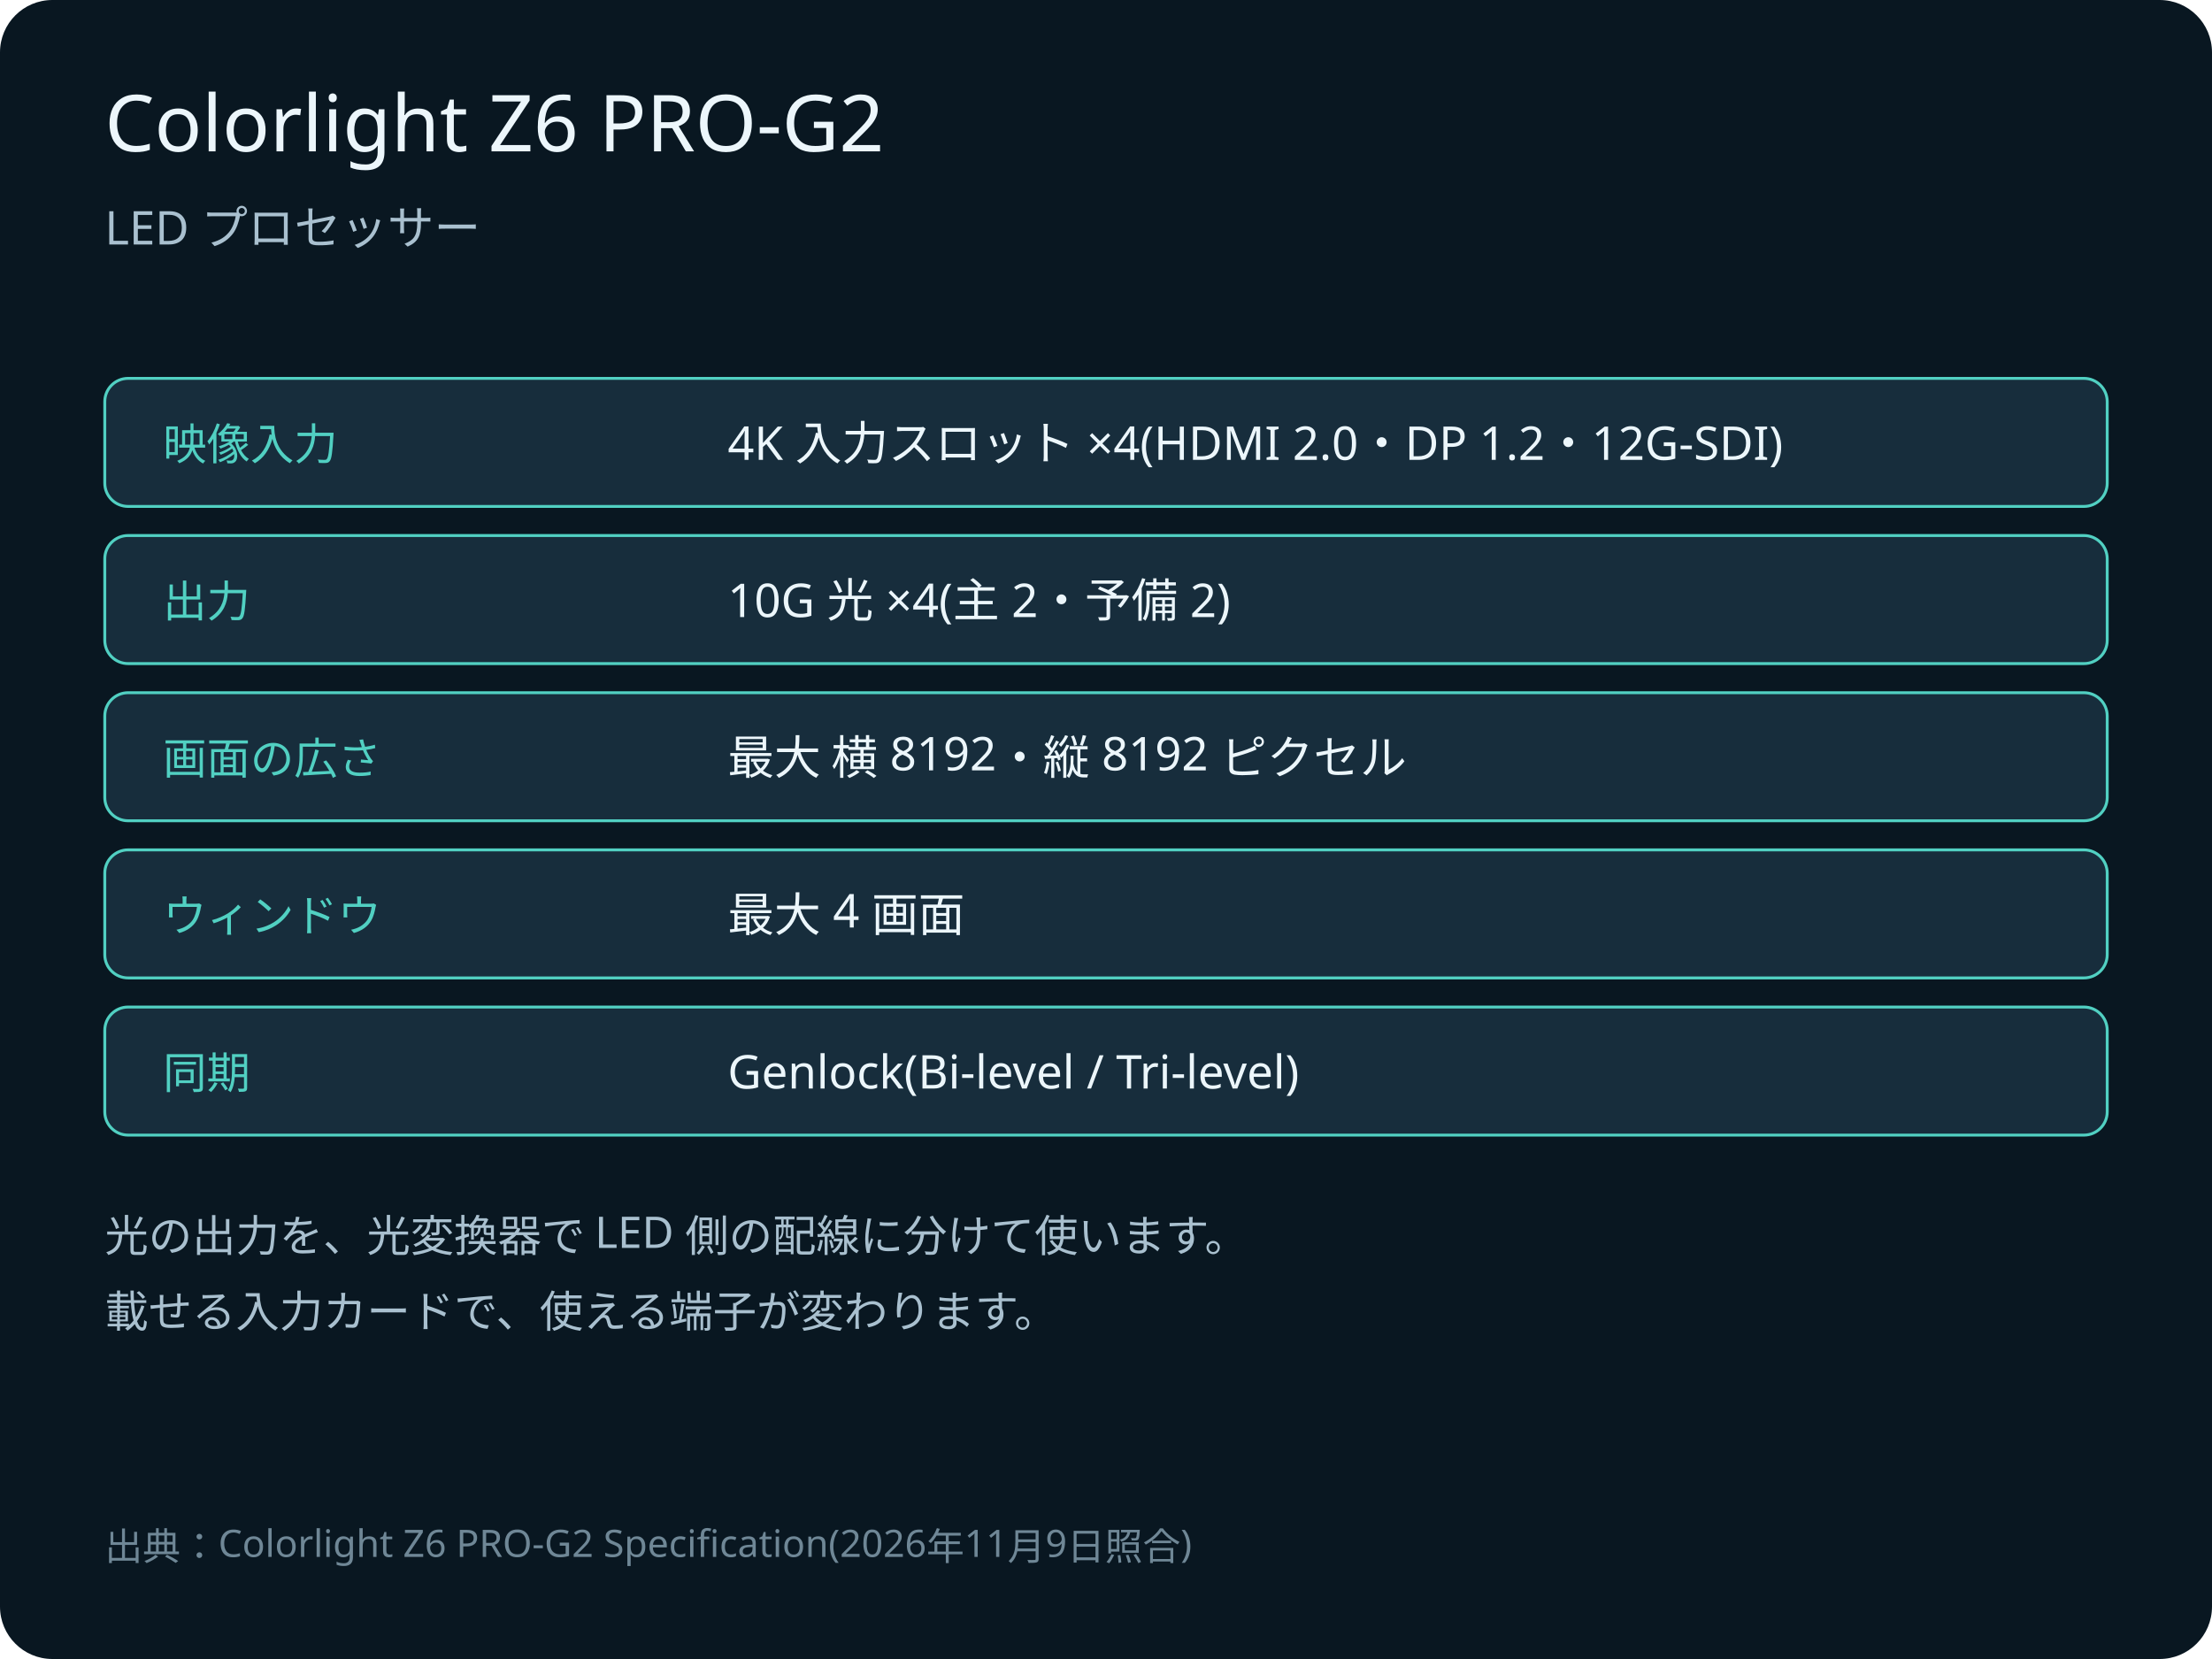
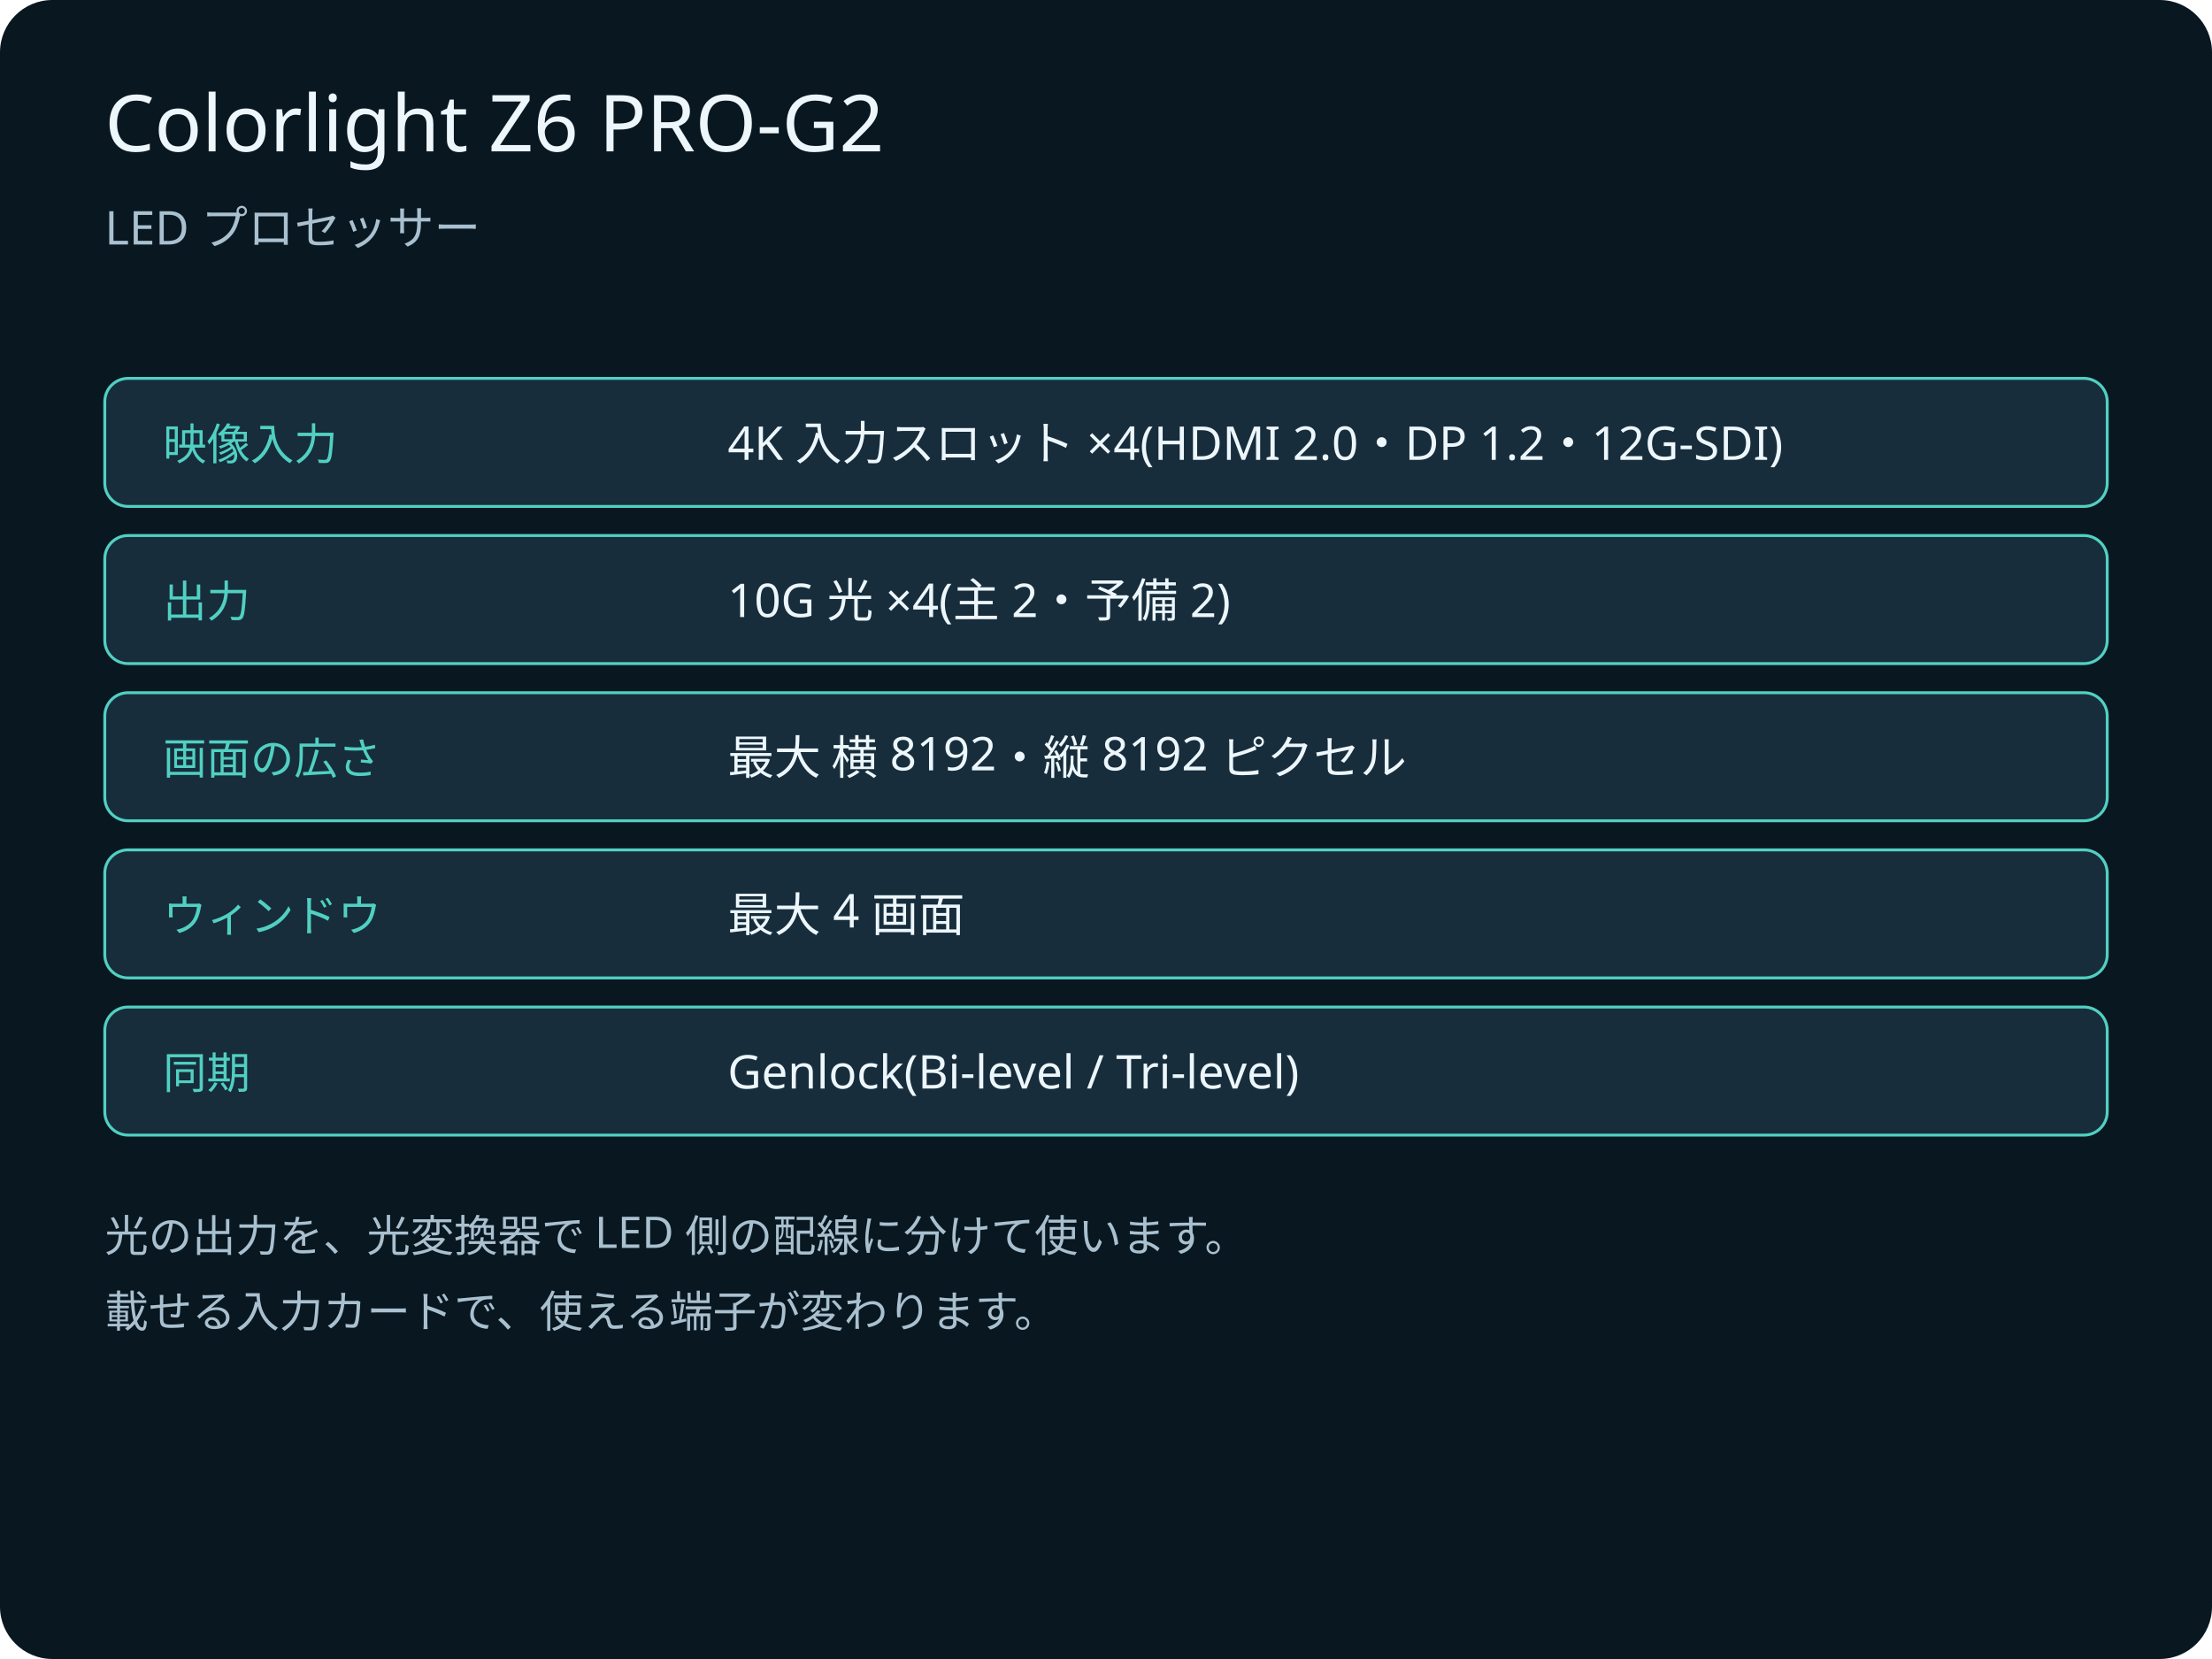
<svg xmlns="http://www.w3.org/2000/svg" width="760" height="570" viewBox="0 0 760 570">
  <rect width="760" height="570" rx="18" fill="#091721" />
  <g font-family="sans-serif" fill="#ecf6fb">
    <text x="36" y="52" font-size="27">Colorlight Z6 PRO-G2</text>
    <text x="36" y="84" font-size="16" fill="#a9c0cf">LED プロセッサー</text>
    <rect x="36" y="130" width="688" height="44" rx="8" fill="#172d3c" stroke="#51d0c2" />
    <text x="56" y="158" font-size="15" fill="#51d0c2">映像入力</text>
    <text x="250" y="158" font-size="16">4K 入力スロット ×4(HDMI 2.0・DP 1.2・12G-SDI)</text>
    <rect x="36" y="184" width="688" height="44" rx="8" fill="#172d3c" stroke="#51d0c2" />
    <text x="56" y="212" font-size="15" fill="#51d0c2">出力</text>
    <text x="250" y="212" font-size="16">10G 光 ×4(主 2・予備 2)</text>
    <rect x="36" y="238" width="688" height="44" rx="8" fill="#172d3c" stroke="#51d0c2" />
    <text x="56" y="266" font-size="15" fill="#51d0c2">画面の広さ</text>
    <text x="250" y="266" font-size="16">最大 横 8192・縦 8192 ピクセル</text>
    <rect x="36" y="292" width="688" height="44" rx="8" fill="#172d3c" stroke="#51d0c2" />
    <text x="56" y="320" font-size="15" fill="#51d0c2">ウィンドウ</text>
    <text x="250" y="320" font-size="16">最大 4 画面</text>
    <rect x="36" y="346" width="688" height="44" rx="8" fill="#172d3c" stroke="#51d0c2" />
    <text x="56" y="374" font-size="15" fill="#51d0c2">同期</text>
    <text x="250" y="374" font-size="16">Genlock(Bi-level / Tri-level)</text>
    <text x="36" y="430" font-size="15" fill="#a9c0cf">光の出力を、光変換器で LED 側の配線に分けて使います。</text>
    <text x="36" y="456" font-size="15" fill="#a9c0cf">載せる入力カードで、使える端子が変わります。</text>
-     <text x="36" y="536" font-size="13" fill="#6f8796">出典：Colorlight Z6 PRO-G2 Specification(2026年11月9日照合)</text>
  </g>
</svg>
